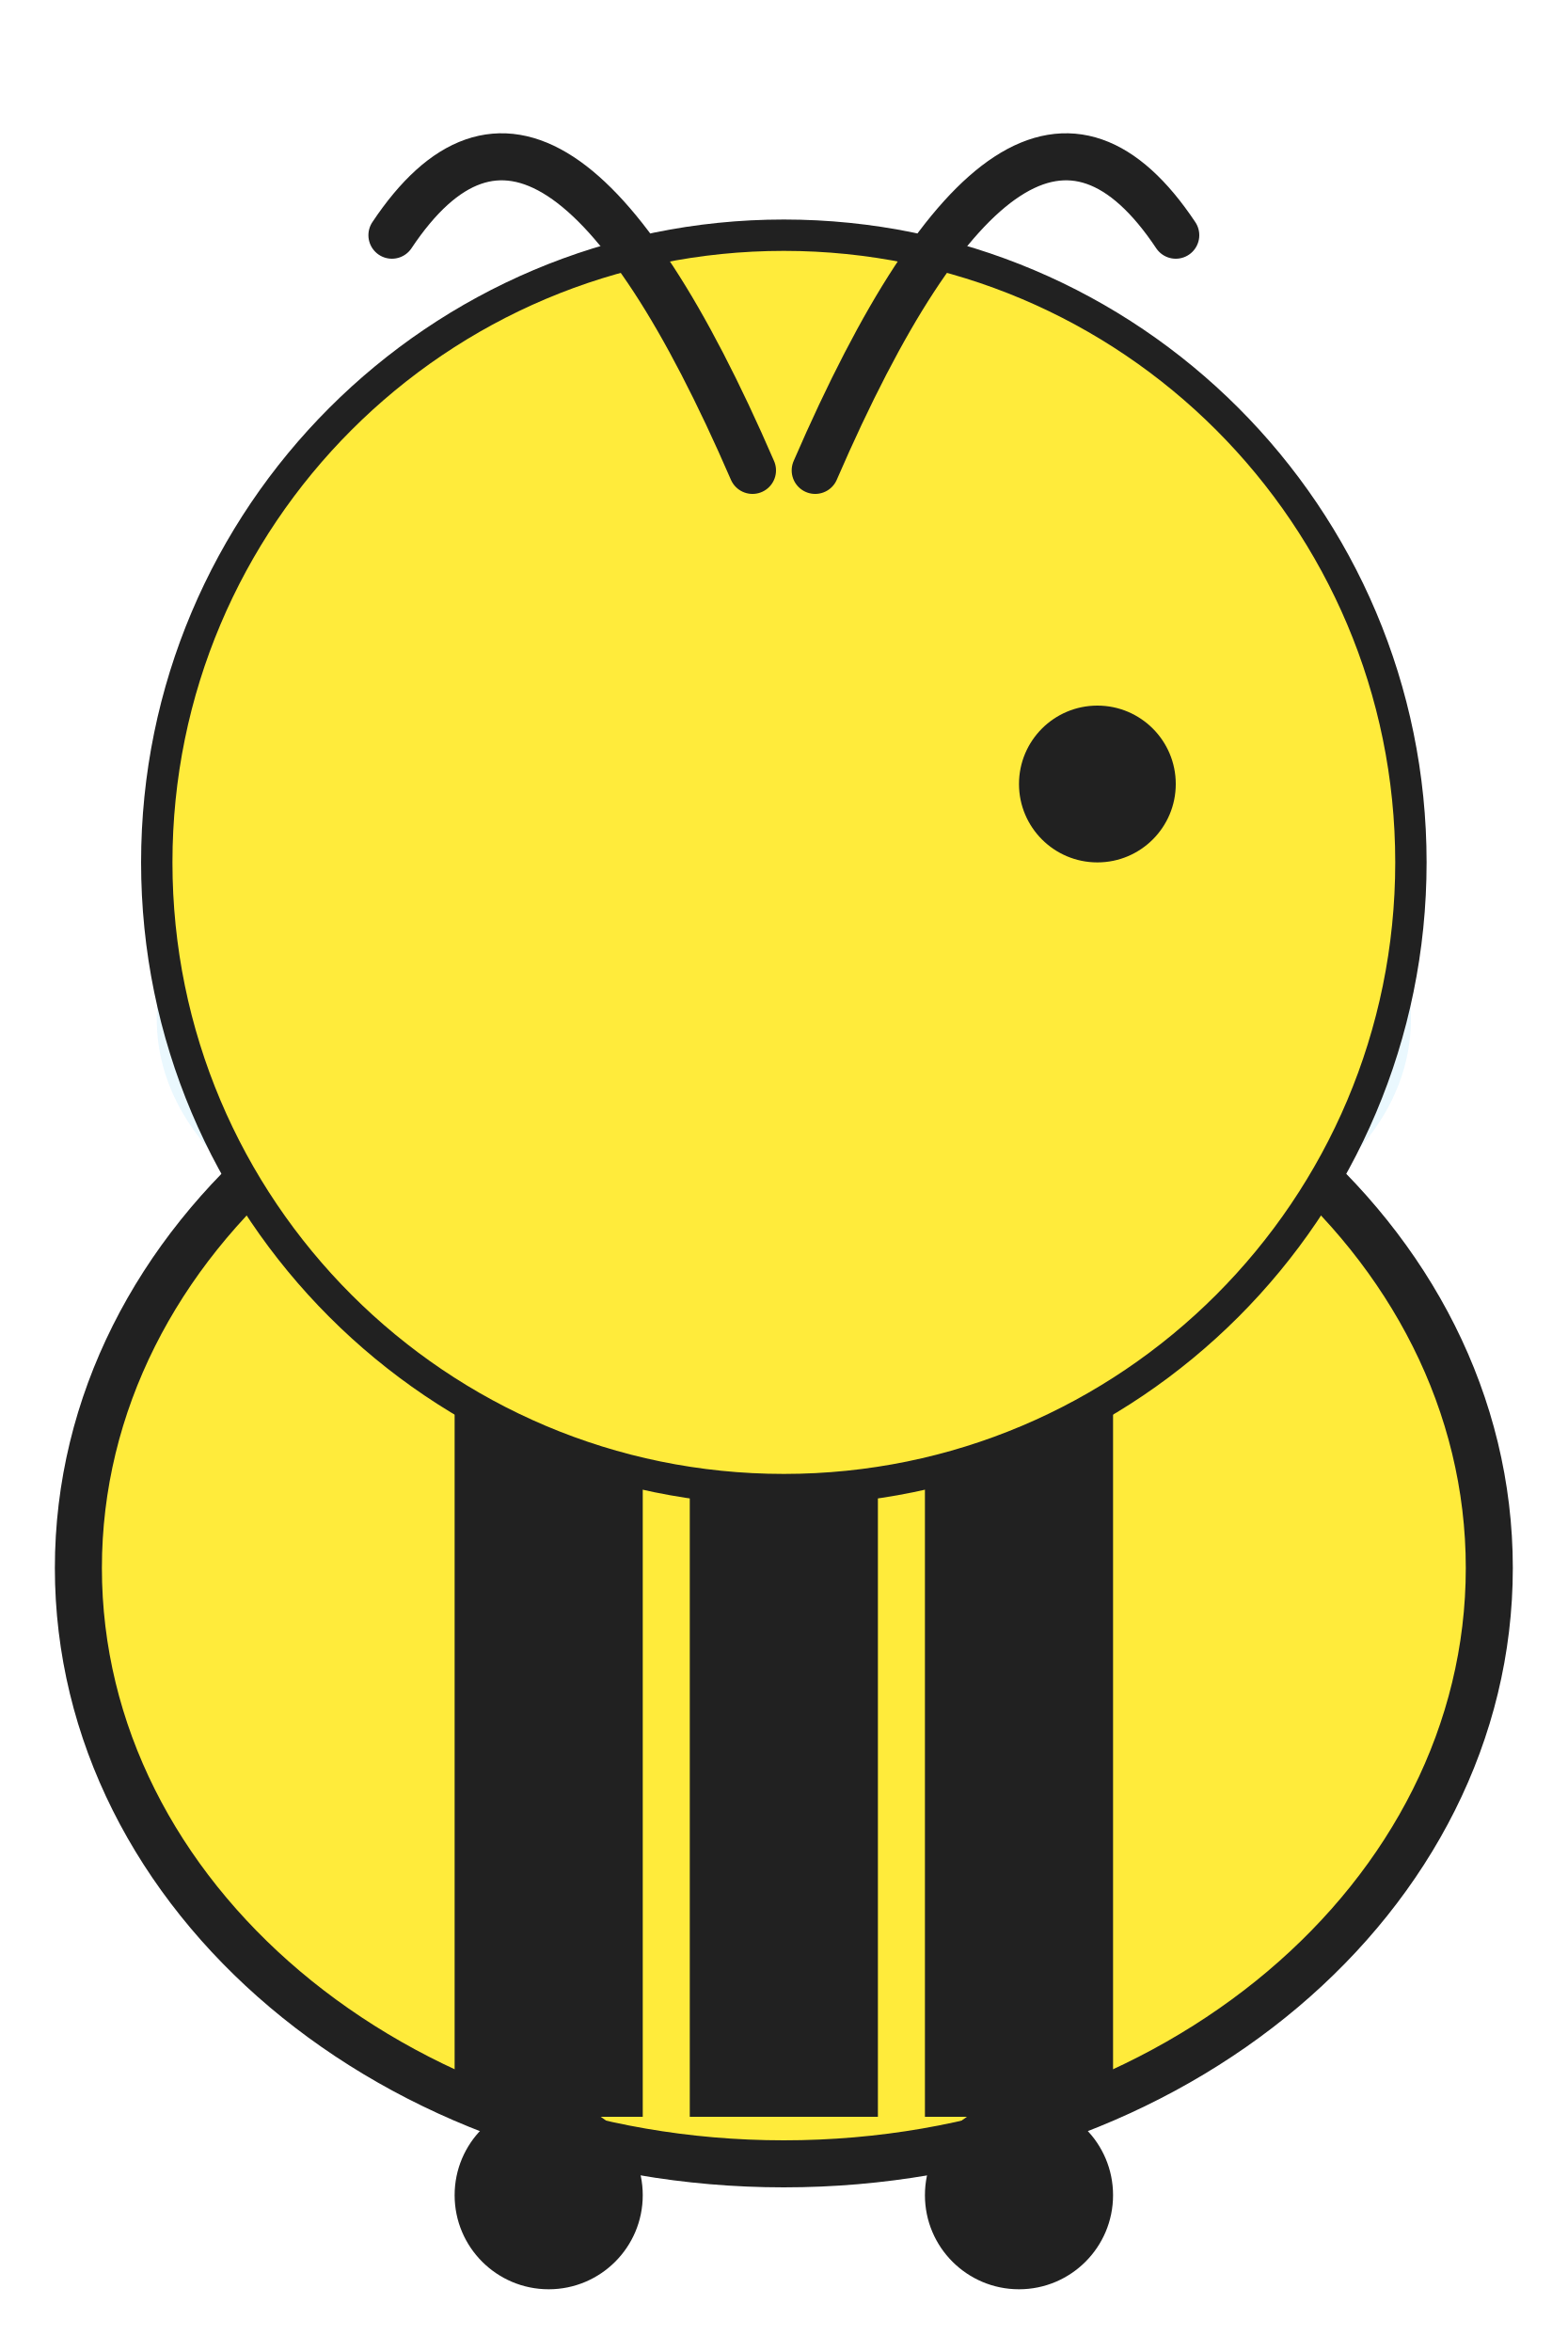
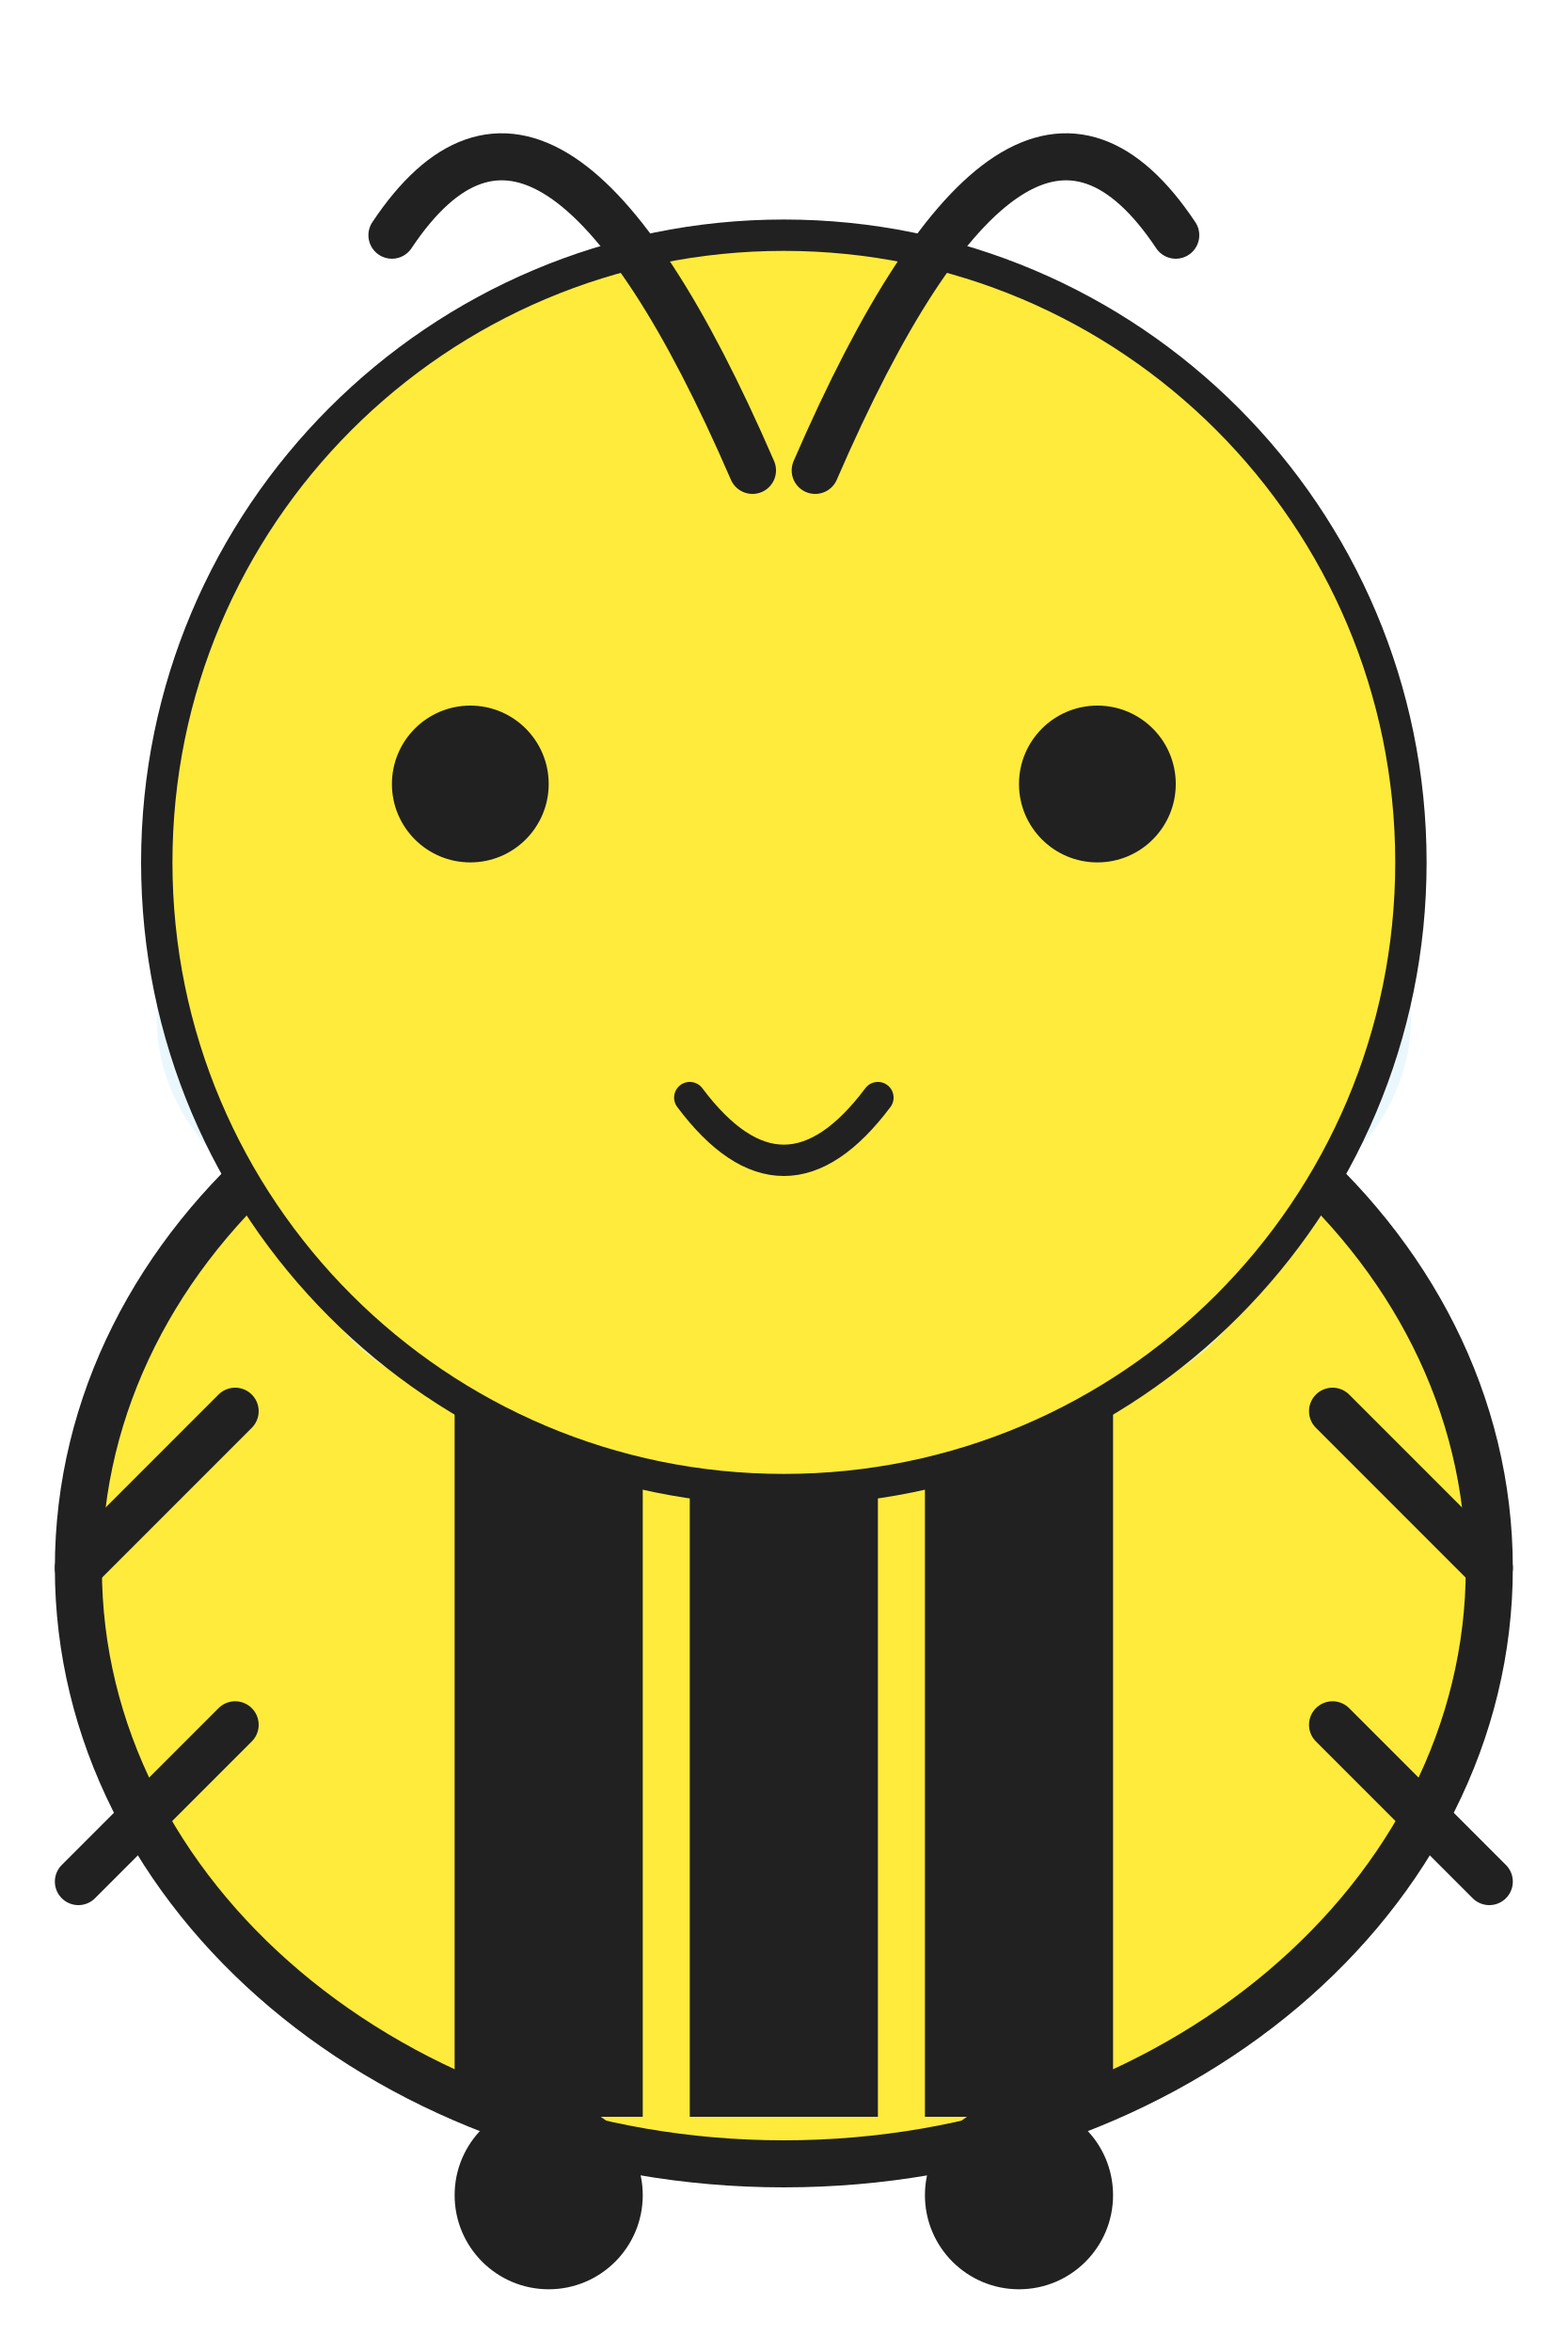
<svg xmlns="http://www.w3.org/2000/svg" viewBox="0 0 100 150">
  <ellipse cx="50" cy="100" rx="45" ry="38" fill="#FFEB3B" stroke="#212121" stroke-width="3" />
  <path d="M35 65 L35 135 M50 65 L50 135 M65 65 L65 135" stroke="#212121" stroke-width="12" />
-   <ellipse cx="30" cy="65" rx="20" ry="15" fill="#E1F5FE" opacity="0.7" />
-   <ellipse cx="70" cy="65" rx="20" ry="15" fill="#E1F5FE" opacity="0.7" />
+   <style>
+         .wing-left { animation: flap-left 0.2s ease-in-out infinite; transform-origin: 50px 65px; }
+         .wing-right { animation: flap-right 0.2s ease-in-out infinite; transform-origin: 50px 65px; }
+         @keyframes flap-left {
+             0%, 100% { transform: rotateY(0deg); }
+             50% { transform: rotateY(45deg); }
+         }
+         @keyframes flap-right {
+             0%, 100% { transform: rotateY(0deg); }
+             50% { transform: rotateY(-45deg); }
+         }
+         .eye-blink { animation: blink 5s infinite; transform-origin: 50% 50px; }
+         @keyframes blink {
+             0%, 94%, 100% { transform: scaleY(1); }
+             97% { transform: scaleY(0.1); }
+         }
+     </style>
+   <g class="wing-left">
+     <ellipse cx="30" cy="65" rx="20" ry="15" fill="#E1F5FE" opacity="0.7" />
+     <ellipse cx="35" cy="80" rx="15" ry="10" fill="#E1F5FE" opacity="0.6" />
+   </g>
+   <g class="wing-right">
+     <ellipse cx="70" cy="65" rx="20" ry="15" fill="#E1F5FE" opacity="0.7" />
+     <ellipse cx="65" cy="80" rx="15" ry="10" fill="#E1F5FE" opacity="0.6" />
+   </g>
  <circle cx="50" cy="55" r="40" fill="#FFEB3B" stroke="#212121" stroke-width="2" />
-   <circle cx="70" cy="50" r="5" fill="#212121" />
+   <g class="eye-blink">
+     <circle cx="30" cy="50" r="5" fill="#212121" />
+     <circle cx="70" cy="50" r="5" fill="#212121" />
+   </g>
+   <path d="M44 70 Q50 78 56 70" fill="none" stroke="#212121" stroke-width="2" stroke-linecap="round" />
  <path d="M48 30 Q35 0 25 15 M52 30 Q65 0 75 15" stroke="#212121" stroke-width="3" fill="none" stroke-linecap="round" />
+   <path d="M15 90 L5 100 M15 110 L5 120" stroke="#212121" stroke-width="3" stroke-linecap="round" />
+   <path d="M85 90 L95 100 M85 110 L95 120" stroke="#212121" stroke-width="3" stroke-linecap="round" />
  <circle cx="35" cy="140" r="6" fill="#212121" />
  <circle cx="65" cy="140" r="6" fill="#212121" />
</svg>
